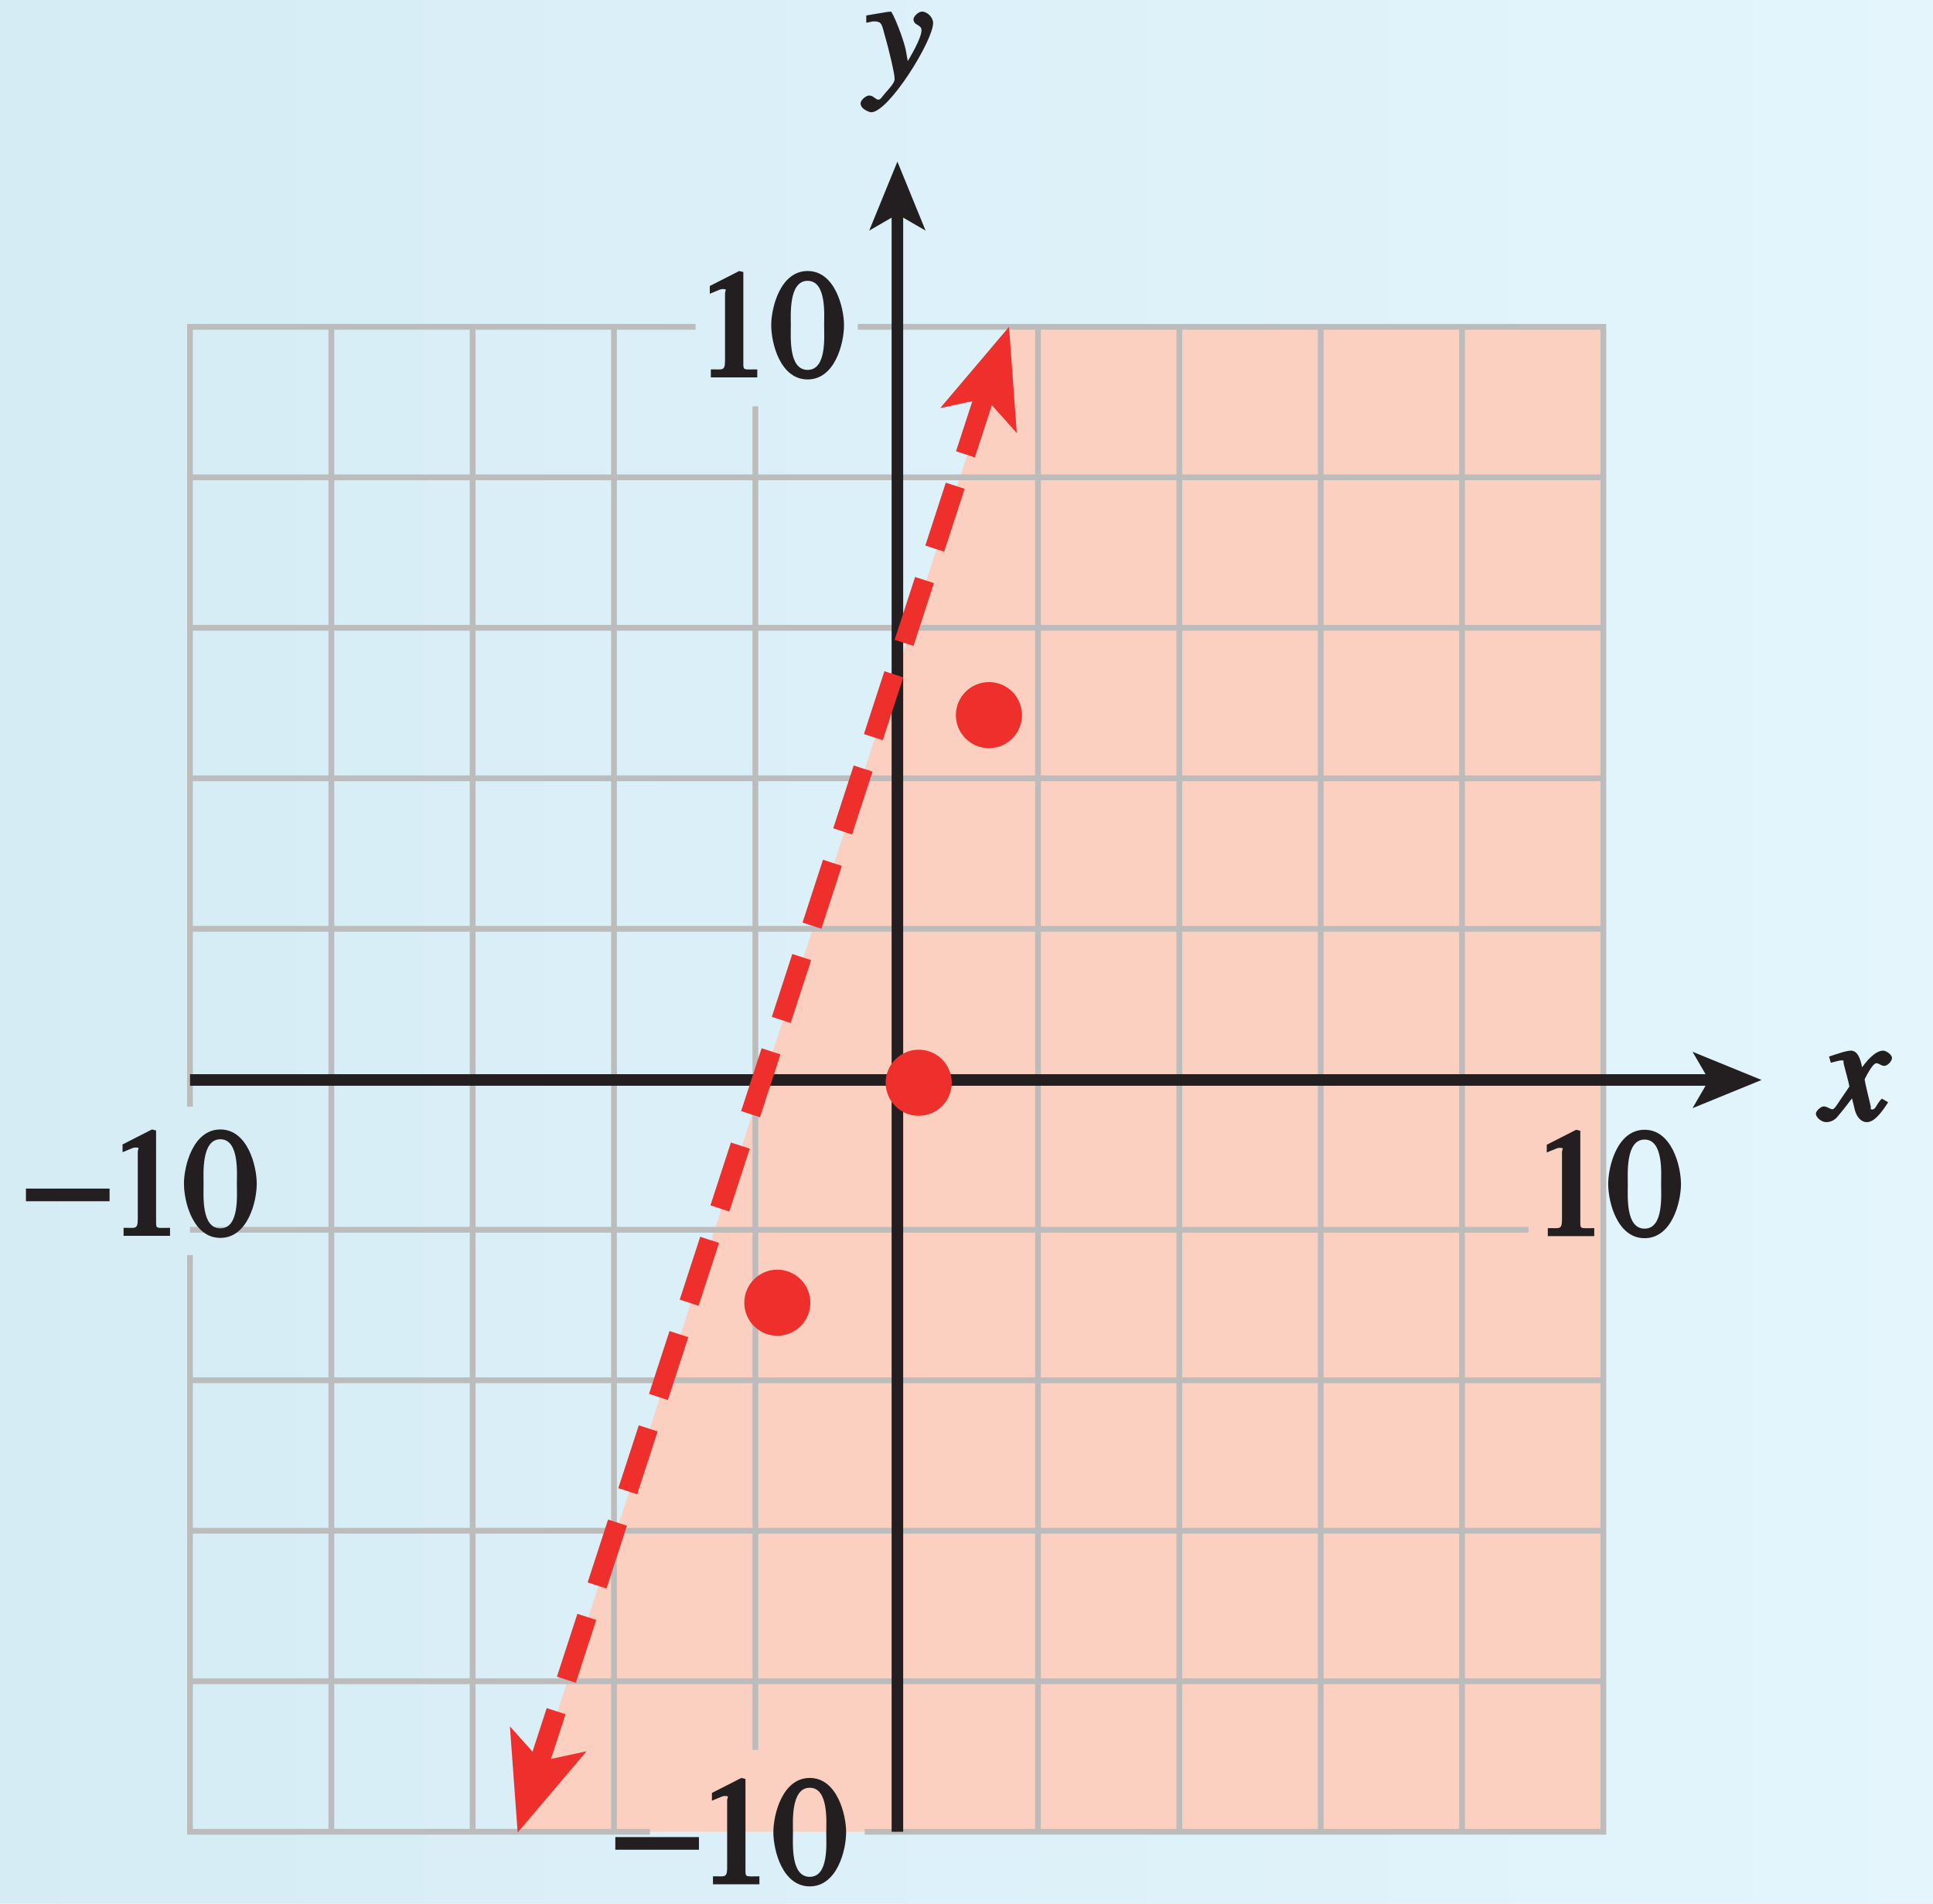
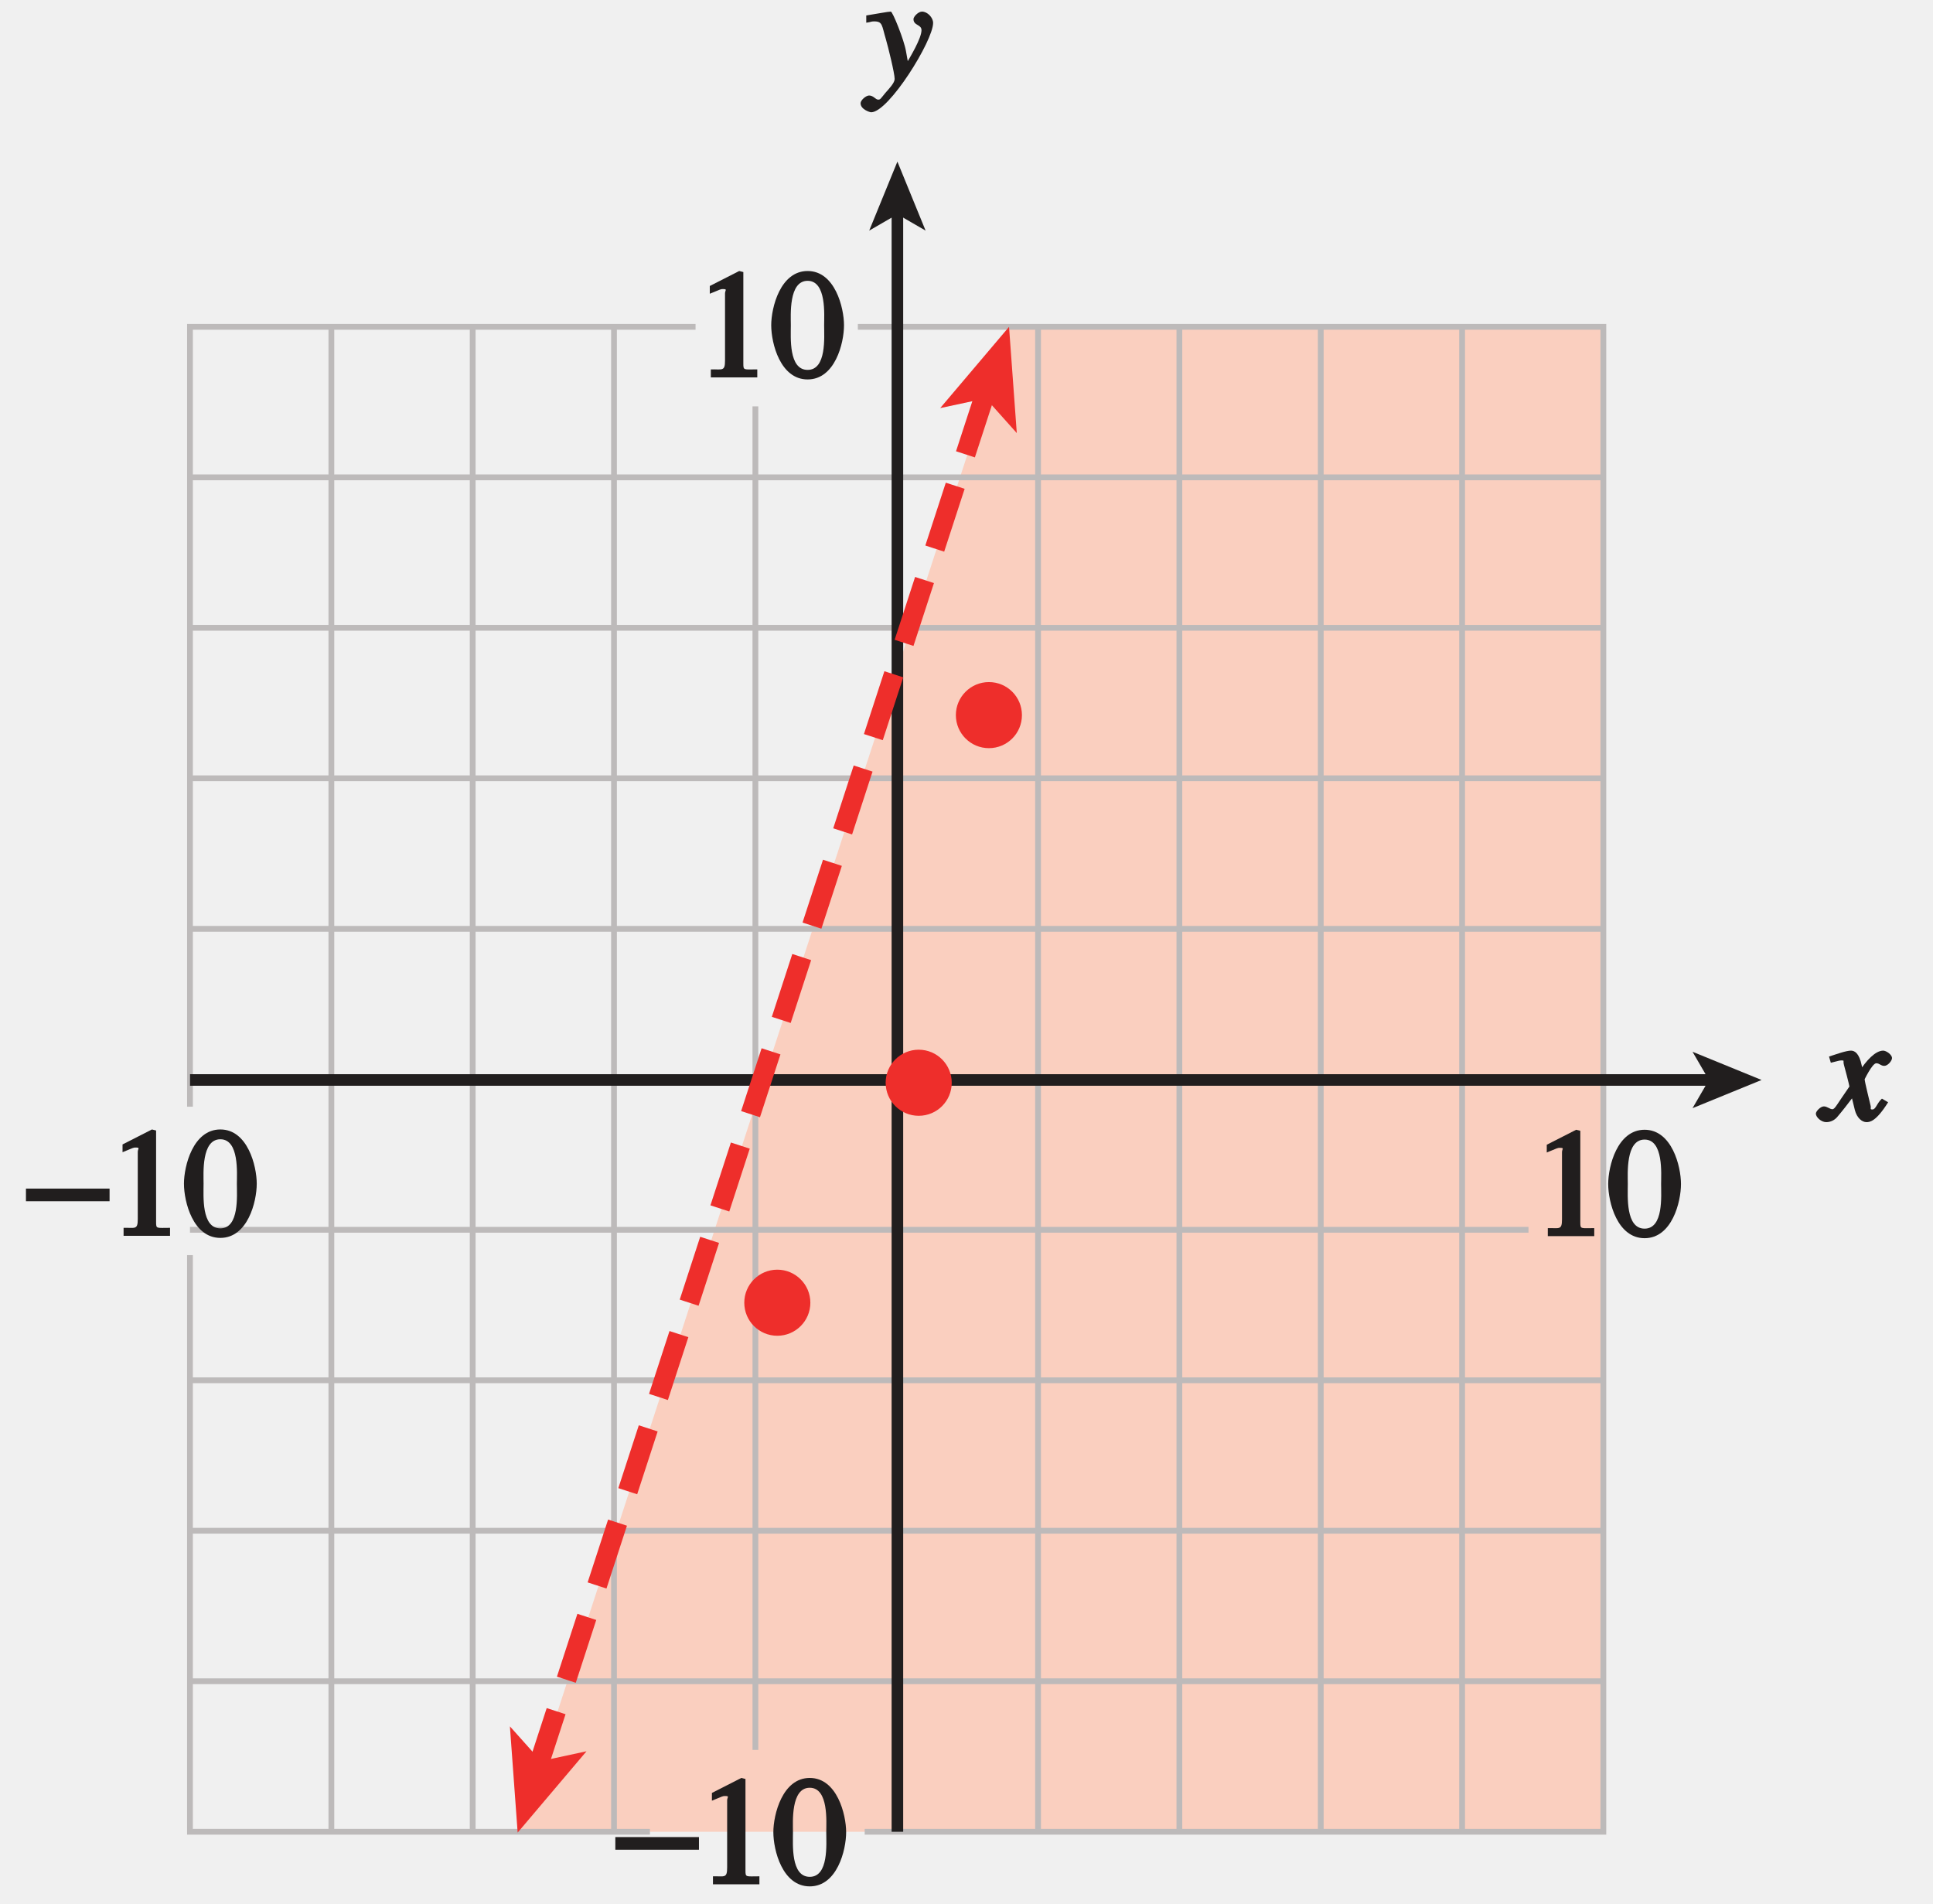
- <svg xmlns="http://www.w3.org/2000/svg" xmlns:xlink="http://www.w3.org/1999/xlink" width="117.014pt" height="115.2pt" viewBox="0 0 117.014 115.2" version="1.1">
-   <defs>
-     <g>
+ <svg xmlns="http://www.w3.org/2000/svg" xmlns:xlink="http://www.w3.org/1999/xlink" width="117.014pt" height="115.2pt" viewBox="0 0 117.014 115.2" version="1.1" id="svg2">
+   <defs id="defs4">
+     <g id="g6">
      <symbol overflow="visible" id="glyph0-0">
-         <path style="stroke:none;" d="" />
+         <path style="stroke:none;" d="" id="path9" />
      </symbol>
      <symbol overflow="visible" id="glyph0-1">
-         <path style="stroke:none;" d="M 0.094 -2.094 L 4.984 -2.094 L 4.984 -2.859 L -0.078 -2.859 L -0.078 -2.094 Z M 0.094 -2.094 " />
+         <path style="stroke:none;" d="M 0.094 -2.094 L 4.984 -2.094 L 4.984 -2.859 L -0.078 -2.859 L -0.078 -2.094 Z M 0.094 -2.094 " id="path12" />
      </symbol>
      <symbol overflow="visible" id="glyph1-0">
-         <path style="stroke:none;" d="" />
+         <path style="stroke:none;" d="" id="path15" />
      </symbol>
      <symbol overflow="visible" id="glyph1-1">
-         <path style="stroke:none;" d="M 1.062 0 L 3.703 0 L 3.703 -0.484 C 2.875 -0.484 2.859 -0.406 2.859 -0.844 L 2.859 -6.375 L 2.609 -6.438 L 0.828 -5.531 L 0.828 -5.062 C 1.5 -5.344 1.5 -5.344 1.609 -5.344 C 1.922 -5.344 1.75 -5.281 1.75 -5.078 L 1.75 -1.016 C 1.75 -0.344 1.578 -0.5 0.891 -0.484 L 0.891 0 Z M 1.062 0 " />
+         <path style="stroke:none;" d="M 1.062 0 L 3.703 0 L 3.703 -0.484 C 2.875 -0.484 2.859 -0.406 2.859 -0.844 L 2.859 -6.375 L 2.609 -6.438 L 0.828 -5.531 L 0.828 -5.062 C 1.5 -5.344 1.5 -5.344 1.609 -5.344 C 1.922 -5.344 1.75 -5.281 1.75 -5.078 L 1.75 -1.016 C 1.75 -0.344 1.578 -0.5 0.891 -0.484 L 0.891 0 Z M 1.062 0 " id="path18" />
      </symbol>
      <symbol overflow="visible" id="glyph1-2">
-         <path style="stroke:none;" d="M 2.25 -5.844 C 3.406 -5.844 3.25 -3.766 3.25 -3.156 C 3.25 -2.438 3.406 -0.453 2.25 -0.453 C 1.094 -0.453 1.234 -2.422 1.234 -3.156 C 1.234 -3.766 1.094 -5.844 2.25 -5.844 Z M 2.25 -6.438 C 0.594 -6.438 0.047 -4.219 0.047 -3.156 C 0.047 -2.062 0.594 0.125 2.25 0.125 C 3.906 0.125 4.453 -2.062 4.453 -3.156 C 4.453 -4.219 3.906 -6.438 2.25 -6.438 Z M 2.25 -6.438 " />
+         <path style="stroke:none;" d="M 2.25 -5.844 C 3.406 -5.844 3.25 -3.766 3.25 -3.156 C 3.25 -2.438 3.406 -0.453 2.25 -0.453 C 1.094 -0.453 1.234 -2.422 1.234 -3.156 C 1.234 -3.766 1.094 -5.844 2.25 -5.844 Z M 2.25 -6.438 C 0.594 -6.438 0.047 -4.219 0.047 -3.156 C 0.047 -2.062 0.594 0.125 2.25 0.125 C 3.906 0.125 4.453 -2.062 4.453 -3.156 C 4.453 -4.219 3.906 -6.438 2.25 -6.438 Z M 2.25 -6.438 " id="path21" />
      </symbol>
      <symbol overflow="visible" id="glyph2-0">
-         <path style="stroke:none;" d="" />
+         <path style="stroke:none;" d="" id="path24" />
      </symbol>
      <symbol overflow="visible" id="glyph2-1">
-         <path style="stroke:none;" d="M 0.141 -3.594 C 0.25 -3.625 0.312 -3.641 0.438 -3.641 C 0.953 -3.641 0.891 -3.391 1.141 -2.562 C 1.281 -2.078 1.672 -0.5 1.672 -0.156 C 1.672 0.078 1.344 0.422 1.109 0.688 C 0.812 1.047 0.812 1.094 0.672 1.094 C 0.516 1.094 0.391 0.844 0.125 0.844 C -0.062 0.844 -0.391 1.125 -0.391 1.312 C -0.391 1.688 0.172 1.859 0.25 1.859 C 1.312 1.859 4 -2.469 4 -3.547 C 4 -3.875 3.656 -4.234 3.328 -4.234 C 3.094 -4.234 2.812 -3.922 2.812 -3.781 C 2.812 -3.375 3.297 -3.469 3.297 -3.109 C 3.297 -2.625 2.641 -1.516 2.25 -0.875 L 2.547 -0.781 L 2.359 -1.828 C 2.25 -2.5 1.547 -4.25 1.438 -4.234 C 1.266 -4.234 0.562 -4.094 -0.047 -4 L -0.047 -3.562 Z M 0.141 -3.594 " />
+         <path style="stroke:none;" d="M 0.141 -3.594 C 0.25 -3.625 0.312 -3.641 0.438 -3.641 C 0.953 -3.641 0.891 -3.391 1.141 -2.562 C 1.281 -2.078 1.672 -0.5 1.672 -0.156 C 1.672 0.078 1.344 0.422 1.109 0.688 C 0.812 1.047 0.812 1.094 0.672 1.094 C 0.516 1.094 0.391 0.844 0.125 0.844 C -0.062 0.844 -0.391 1.125 -0.391 1.312 C -0.391 1.688 0.172 1.859 0.25 1.859 C 1.312 1.859 4 -2.469 4 -3.547 C 4 -3.875 3.656 -4.234 3.328 -4.234 C 3.094 -4.234 2.812 -3.922 2.812 -3.781 C 2.812 -3.375 3.297 -3.469 3.297 -3.109 C 3.297 -2.625 2.641 -1.516 2.25 -0.875 L 2.547 -0.781 L 2.359 -1.828 C 2.25 -2.5 1.547 -4.25 1.438 -4.234 C 1.266 -4.234 0.562 -4.094 -0.047 -4 L -0.047 -3.562 Z M 0.141 -3.594 " id="path27" />
      </symbol>
      <symbol overflow="visible" id="glyph2-2">
-         <path style="stroke:none;" d="M 3.484 -1.234 C 3.25 -0.969 3.188 -0.672 3 -0.672 C 2.828 -0.672 2.938 -0.75 2.891 -0.906 C 2.844 -1.125 2.531 -2.344 2.531 -2.516 L 2.484 -2.406 C 2.484 -2.406 2.984 -3.469 3.234 -3.469 C 3.438 -3.469 3.5 -3.312 3.719 -3.312 C 3.938 -3.312 4.188 -3.625 4.188 -3.781 C 4.188 -4 3.828 -4.234 3.656 -4.234 C 3.188 -4.234 2.641 -3.656 2.172 -2.922 L 2.469 -2.812 L 2.359 -3.312 C 2.203 -4.109 1.906 -4.234 1.703 -4.234 C 1.406 -4.234 0.812 -4.016 0.375 -3.875 L 0.484 -3.5 C 0.906 -3.609 1.031 -3.641 1.109 -3.641 C 1.344 -3.641 1.203 -3.641 1.281 -3.359 C 1.297 -3.328 1.609 -2.125 1.609 -2.062 C 0.844 -0.969 0.734 -0.688 0.578 -0.688 C 0.422 -0.688 0.266 -0.859 0.062 -0.859 C -0.141 -0.859 -0.422 -0.562 -0.422 -0.422 C -0.422 -0.203 -0.094 0.094 0.203 0.094 C 0.484 0.094 0.703 -0.031 0.859 -0.203 C 1.156 -0.547 1.531 -1.031 1.766 -1.344 L 1.938 -0.641 C 2.062 -0.156 2.375 0.094 2.641 0.094 C 2.844 0.094 3.219 0.062 3.953 -1.109 L 3.578 -1.328 Z M 3.484 -1.234 " />
+         <path style="stroke:none;" d="M 3.484 -1.234 C 3.25 -0.969 3.188 -0.672 3 -0.672 C 2.828 -0.672 2.938 -0.75 2.891 -0.906 C 2.844 -1.125 2.531 -2.344 2.531 -2.516 L 2.484 -2.406 C 2.484 -2.406 2.984 -3.469 3.234 -3.469 C 3.438 -3.469 3.5 -3.312 3.719 -3.312 C 3.938 -3.312 4.188 -3.625 4.188 -3.781 C 4.188 -4 3.828 -4.234 3.656 -4.234 C 3.188 -4.234 2.641 -3.656 2.172 -2.922 L 2.469 -2.812 L 2.359 -3.312 C 2.203 -4.109 1.906 -4.234 1.703 -4.234 C 1.406 -4.234 0.812 -4.016 0.375 -3.875 L 0.484 -3.5 C 0.906 -3.609 1.031 -3.641 1.109 -3.641 C 1.344 -3.641 1.203 -3.641 1.281 -3.359 C 1.297 -3.328 1.609 -2.125 1.609 -2.062 C 0.844 -0.969 0.734 -0.688 0.578 -0.688 C 0.422 -0.688 0.266 -0.859 0.062 -0.859 C -0.141 -0.859 -0.422 -0.562 -0.422 -0.422 C -0.422 -0.203 -0.094 0.094 0.203 0.094 C 0.484 0.094 0.703 -0.031 0.859 -0.203 C 1.156 -0.547 1.531 -1.031 1.766 -1.344 L 1.938 -0.641 C 2.062 -0.156 2.375 0.094 2.641 0.094 C 2.844 0.094 3.219 0.062 3.953 -1.109 L 3.578 -1.328 Z M 3.484 -1.234 " id="path30" />
      </symbol>
    </g>
    <linearGradient id="linear0" gradientUnits="userSpaceOnUse" x1="164.708" y1="128" x2="247.457" y2="128" gradientTransform="matrix(1.4141,0,0,0.6033,-232.9142,-25.6)">
-       <stop offset="0" style="stop-color:rgb(83.775%,92.63%,96.068%);stop-opacity:1;" />
-       <stop offset="0.062" style="stop-color:rgb(83.949%,92.747%,96.162%);stop-opacity:1;" />
-       <stop offset="0.125" style="stop-color:rgb(84.297%,92.981%,96.349%);stop-opacity:1;" />
-       <stop offset="0.188" style="stop-color:rgb(84.645%,93.216%,96.536%);stop-opacity:1;" />
-       <stop offset="0.25" style="stop-color:rgb(84.991%,93.448%,96.722%);stop-opacity:1;" />
-       <stop offset="0.312" style="stop-color:rgb(85.342%,93.683%,96.909%);stop-opacity:1;" />
-       <stop offset="0.375" style="stop-color:rgb(85.692%,93.918%,97.096%);stop-opacity:1;" />
-       <stop offset="0.438" style="stop-color:rgb(86.043%,94.153%,97.282%);stop-opacity:1;" />
-       <stop offset="0.5" style="stop-color:rgb(86.395%,94.388%,97.472%);stop-opacity:1;" />
-       <stop offset="0.562" style="stop-color:rgb(86.746%,94.623%,97.658%);stop-opacity:1;" />
-       <stop offset="0.625" style="stop-color:rgb(87.099%,94.858%,97.844%);stop-opacity:1;" />
-       <stop offset="0.688" style="stop-color:rgb(87.453%,95.094%,98.032%);stop-opacity:1;" />
-       <stop offset="0.75" style="stop-color:rgb(87.807%,95.329%,98.219%);stop-opacity:1;" />
-       <stop offset="0.812" style="stop-color:rgb(88.162%,95.566%,98.407%);stop-opacity:1;" />
-       <stop offset="0.875" style="stop-color:rgb(88.516%,95.801%,98.595%);stop-opacity:1;" />
-       <stop offset="0.938" style="stop-color:rgb(88.873%,96.037%,98.781%);stop-opacity:1;" />
-       <stop offset="1" style="stop-color:rgb(89.23%,96.275%,98.97%);stop-opacity:1;" />
+       <stop offset="0" style="stop-color:rgb(83.775%,92.63%,96.068%);stop-opacity:1;" id="stop33" />
+       <stop offset="0.062" style="stop-color:rgb(83.949%,92.747%,96.162%);stop-opacity:1;" id="stop35" />
+       <stop offset="0.125" style="stop-color:rgb(84.297%,92.981%,96.349%);stop-opacity:1;" id="stop37" />
+       <stop offset="0.188" style="stop-color:rgb(84.645%,93.216%,96.536%);stop-opacity:1;" id="stop39" />
+       <stop offset="0.25" style="stop-color:rgb(84.991%,93.448%,96.722%);stop-opacity:1;" id="stop41" />
+       <stop offset="0.312" style="stop-color:rgb(85.342%,93.683%,96.909%);stop-opacity:1;" id="stop43" />
+       <stop offset="0.375" style="stop-color:rgb(85.692%,93.918%,97.096%);stop-opacity:1;" id="stop45" />
+       <stop offset="0.438" style="stop-color:rgb(86.043%,94.153%,97.282%);stop-opacity:1;" id="stop47" />
+       <stop offset="0.5" style="stop-color:rgb(86.395%,94.388%,97.472%);stop-opacity:1;" id="stop49" />
+       <stop offset="0.562" style="stop-color:rgb(86.746%,94.623%,97.658%);stop-opacity:1;" id="stop51" />
+       <stop offset="0.625" style="stop-color:rgb(87.099%,94.858%,97.844%);stop-opacity:1;" id="stop53" />
+       <stop offset="0.688" style="stop-color:rgb(87.453%,95.094%,98.032%);stop-opacity:1;" id="stop55" />
+       <stop offset="0.75" style="stop-color:rgb(87.807%,95.329%,98.219%);stop-opacity:1;" id="stop57" />
+       <stop offset="0.812" style="stop-color:rgb(88.162%,95.566%,98.407%);stop-opacity:1;" id="stop59" />
+       <stop offset="0.875" style="stop-color:rgb(88.516%,95.801%,98.595%);stop-opacity:1;" id="stop61" />
+       <stop offset="0.938" style="stop-color:rgb(88.873%,96.037%,98.781%);stop-opacity:1;" id="stop63" />
+       <stop offset="1" style="stop-color:rgb(89.23%,96.275%,98.97%);stop-opacity:1;" id="stop65" />
    </linearGradient>
    <clipPath id="clip1">
-       <path d="M 1.086 71 L 7 71 L 7 73 L 1.086 73 Z M 1.086 71 " />
+       <path d="M 1.086 71 L 7 71 L 7 73 L 1.086 73 Z M 1.086 71 " id="path68" />
    </clipPath>
  </defs>
-   <g id="surface1">
-     <path style=" stroke:none;fill-rule:nonzero;fill:url(#linear0);" d="M 0 0 L 0 115.199 L 117.016 115.199 L 117.016 0 Z M 0 0 " />
-     <path style=" stroke:none;fill-rule:nonzero;fill:rgb(98.671%,81.602%,75.801%);fill-opacity:1;" d="M 61.082 19.781 L 97.059 19.781 L 97.059 110.863 L 31.379 110.863 L 61.082 19.781 " />
-     <path style="fill:none;stroke-width:0.35;stroke-linecap:butt;stroke-linejoin:miter;stroke:rgb(74.12%,73.648%,73.766%);stroke-opacity:1;stroke-miterlimit:4;" d="M 543.344 215.419 L 588.473 215.419 L 588.473 124.337 L 543.758 124.337 M 502.914 168.22 L 502.914 215.419 L 533.52 215.419 M 530.758 124.337 L 502.914 124.337 L 502.914 159.235 M 502.914 206.309 L 588.473 206.309 M 502.914 197.204 L 588.473 197.204 M 502.914 188.095 L 588.473 188.095 M 502.914 178.985 L 588.473 178.985 M 502.914 169.88 L 588.473 169.88 M 502.914 160.77 L 583.942 160.77 M 502.914 151.661 L 588.473 151.661 M 502.914 142.555 L 588.473 142.555 M 502.914 133.446 L 588.473 133.446 M 511.473 124.337 L 511.473 215.419 M 520.027 124.337 L 520.027 215.419 M 528.582 124.337 L 528.582 215.419 M 537.141 129.29 L 537.141 210.606 M 545.695 124.337 L 545.695 215.419 M 554.25 124.337 L 554.25 215.419 M 562.805 208.817 L 562.805 215.419 M 562.805 124.337 L 562.805 208.817 M 571.363 124.337 L 571.363 215.419 M 579.918 124.337 L 579.918 215.419 " transform="matrix(1,0,0,-1,-491.4142,235.2)" />
-     <path style=" stroke:none;fill-rule:nonzero;fill:rgb(93.61%,18.434%,17.378%);fill-opacity:1;" d="M 57.863 43.281 C 57.863 44.387 58.762 45.281 59.863 45.281 C 60.973 45.281 61.863 44.387 61.863 43.281 C 61.863 42.18 60.973 41.281 59.863 41.281 C 58.762 41.281 57.863 42.18 57.863 43.281 " />
-     <path style=" stroke:none;fill-rule:nonzero;fill:rgb(93.61%,18.434%,17.378%);fill-opacity:1;" d="M 45.055 78.844 C 45.055 79.949 45.949 80.844 47.055 80.844 C 48.156 80.844 49.055 79.949 49.055 78.844 C 49.055 77.742 48.156 76.844 47.055 76.844 C 45.949 76.844 45.055 77.742 45.055 78.844 " />
-     <g clip-path="url(#clip1)" clip-rule="nonzero">
-       <g style="fill:rgb(13.73%,12.16%,12.549%);fill-opacity:1;">
-         <use xlink:href="#glyph0-1" x="1.649" y="74.796" />
-       </g>
+   <path id="path73" d="m 61.082,19.781 35.977,0 0,91.082 -65.68,0 29.703,-91.082" style="fill:#facfbf;fill-opacity:1;fill-rule:nonzero;stroke:none" />
+   <path id="path75" d="m 51.93,19.781 45.129,0 0,91.082 -44.715,0 M 11.5,66.98 l 0,-47.199 30.605,0 m -2.762,91.082 -27.844,0 0,-34.898 m 0,-47.074 85.559,0 M 11.5,37.996 l 85.559,0 M 11.5,47.105 l 85.559,0 M 11.5,56.215 l 85.559,0 M 11.5,65.32 l 85.559,0 M 11.5,74.43 l 81.027,0 M 11.5,83.539 l 85.559,0 M 11.5,92.645 l 85.559,0 M 11.5,101.754 l 85.559,0 m -77,9.109 0,-91.082 m 8.555,91.082 0,-91.082 m 8.555,91.082 0,-91.082 m 8.559,86.129 0,-81.316 m 8.555,86.27 0,-91.082 m 8.555,91.082 0,-91.082 m 8.555,6.602 0,-6.602 m 0,91.082 0,-84.48 m 8.559,84.48 0,-91.082 m 8.555,91.082 0,-91.082" style="fill:none;stroke:#bdbaba;stroke-width:0.35;stroke-linecap:butt;stroke-linejoin:miter;stroke-miterlimit:4;stroke-opacity:1" />
+   <path id="path77" d="m 57.863,43.281 c 0,1.105 0.898,2 2,2 1.109,0 2,-0.895 2,-2 0,-1.102 -0.891,-2 -2,-2 -1.102,0 -2,0.898 -2,2" style="fill:#ee2e2b;fill-opacity:1;fill-rule:nonzero;stroke:none" />
+   <path id="path79" d="m 45.055,78.844 c 0,1.105 0.895,2 2,2 1.102,0 2,-0.895 2,-2 0,-1.102 -0.898,-2 -2,-2 -1.105,0 -2,0.898 -2,2" style="fill:#ee2e2b;fill-opacity:1;fill-rule:nonzero;stroke:none" />
+   <g style="clip-rule:nonzero" id="g81" clip-path="url(#clip1)">
+     <g id="g83" style="fill:#211e1e;fill-opacity:1">
+       <use height="100%" width="100%" id="use85" y="74.796" x="1.649" xlink:href="#glyph0-1" />
    </g>
-     <g style="fill:rgb(13.73%,12.16%,12.549%);fill-opacity:1;">
-       <use xlink:href="#glyph1-1" x="6.59" y="74.796" />
-       <use xlink:href="#glyph1-2" x="11.089" y="74.796" />
-     </g>
-     <g style="fill:rgb(13.73%,12.16%,12.549%);fill-opacity:1;">
-       <use xlink:href="#glyph1-1" x="92.805" y="74.814" />
-       <use xlink:href="#glyph1-2" x="97.305" y="74.814" />
-     </g>
-     <g style="fill:rgb(13.73%,12.16%,12.549%);fill-opacity:1;">
-       <use xlink:href="#glyph1-1" x="42.139" y="22.84" />
-       <use xlink:href="#glyph1-2" x="46.639" y="22.84" />
-     </g>
-     <g style="fill:rgb(13.73%,12.16%,12.549%);fill-opacity:1;">
-       <use xlink:href="#glyph0-1" x="37.327" y="114.044" />
-     </g>
-     <g style="fill:rgb(13.73%,12.16%,12.549%);fill-opacity:1;">
-       <use xlink:href="#glyph1-1" x="42.268" y="114.044" />
-       <use xlink:href="#glyph1-2" x="46.768" y="114.044" />
-     </g>
-     <g style="fill:rgb(13.73%,12.16%,12.549%);fill-opacity:1;">
-       <use xlink:href="#glyph2-1" x="52.486" y="4.936" />
-     </g>
-     <path style="fill:none;stroke-width:0.7;stroke-linecap:butt;stroke-linejoin:miter;stroke:rgb(13.73%,12.16%,12.549%);stroke-opacity:1;stroke-miterlimit:4;" d="M 545.738 124.337 L 545.738 222.454 " transform="matrix(1,0,0,-1,-491.4142,235.2)" />
-     <path style=" stroke:none;fill-rule:nonzero;fill:rgb(13.73%,12.16%,12.549%);fill-opacity:1;" d="M 54.324 9.781 L 56.031 13.957 L 54.324 12.969 L 52.617 13.957 L 54.324 9.781 " />
-     <g style="fill:rgb(13.73%,12.16%,12.549%);fill-opacity:1;">
-       <use xlink:href="#glyph2-2" x="110.345" y="67.821" />
-     </g>
-     <path style="fill:none;stroke-width:0.7;stroke-linecap:butt;stroke-linejoin:miter;stroke:rgb(13.73%,12.16%,12.549%);stroke-opacity:1;stroke-miterlimit:4;" d="M 595.086 169.837 L 502.918 169.837 " transform="matrix(1,0,0,-1,-491.4142,235.2)" />
-     <path style=" stroke:none;fill-rule:nonzero;fill:rgb(13.73%,12.16%,12.549%);fill-opacity:1;" d="M 106.637 65.363 L 102.457 67.07 L 103.449 65.363 L 102.457 63.656 L 106.637 65.363 " />
-     <path style=" stroke:none;fill-rule:nonzero;fill:rgb(93.61%,18.434%,17.378%);fill-opacity:1;" d="M 53.613 65.531 C 53.613 66.637 54.512 67.531 55.613 67.531 C 56.723 67.531 57.613 66.637 57.613 65.531 C 57.613 64.43 56.723 63.531 55.613 63.531 C 54.512 63.531 53.613 64.43 53.613 65.531 " />
-     <path style="fill:none;stroke-width:1.2;stroke-linecap:butt;stroke-linejoin:miter;stroke:rgb(93.61%,18.434%,17.378%);stroke-opacity:1;stroke-dasharray:4,2;stroke-miterlimit:4;" d="M 523.84 127.833 L 551.184 211.774 " transform="matrix(1,0,0,-1,-491.4142,235.2)" />
-     <path style=" stroke:none;fill-rule:nonzero;fill:rgb(93.61%,18.434%,17.378%);fill-opacity:1;" d="M 61.082 19.781 L 61.551 26.211 L 59.672 24.109 L 56.914 24.699 L 61.082 19.781 " />
-     <path style=" stroke:none;fill-rule:nonzero;fill:rgb(93.61%,18.434%,17.378%);fill-opacity:1;" d="M 31.336 110.914 L 30.867 104.484 L 32.746 106.586 L 35.504 105.992 L 31.336 110.914 " />
-     <path style="fill:none;stroke-width:0.5;stroke-linecap:butt;stroke-linejoin:miter;stroke:rgb(100%,100%,100%);stroke-opacity:1;stroke-miterlimit:10;" d="M 42 804.001 L 42 780.001 M 0 762.001 L 24 762.001 M 654 804.001 L 654 780.001 M 696 762.001 L 672 762.001 M 42 0.001 L 42 24.001 M 0 42.001 L 24 42.001 M 654 0.001 L 654 24.001 M 696 42.001 L 672 42.001 " transform="matrix(1,0,0,-1,-491.4142,235.2)" />
-     <path style="fill:none;stroke-width:0.25;stroke-linecap:butt;stroke-linejoin:miter;stroke:rgb(0%,0%,0%);stroke-opacity:1;stroke-miterlimit:10;" d="M 42 804.001 L 42 780.001 M 0 762.001 L 24 762.001 M 654 804.001 L 654 780.001 M 696 762.001 L 672 762.001 M 42 0.001 L 42 24.001 M 0 42.001 L 24 42.001 M 654 0.001 L 654 24.001 M 696 42.001 L 672 42.001 " transform="matrix(1,0,0,-1,-491.4142,235.2)" />
-     <path style="fill:none;stroke-width:0.5;stroke-linecap:butt;stroke-linejoin:miter;stroke:rgb(100%,100%,100%);stroke-opacity:1;stroke-miterlimit:10;" d="M 324 792.001 L 372 792.001 M 324 12.001 L 372 12.001 M 12 426.001 L 12 378.001 M 684 426.001 L 684 378.001 M 348 804.001 L 348 780.001 M 348 24.001 L 348 0.001 M 0 402.001 L 24 402.001 M 672 402.001 L 696 402.001 M 348 792.001 L 354 792.001 C 354 788.688 351.313 786.001 348 786.001 C 344.688 786.001 342 788.688 342 792.001 C 342 795.313 344.688 798.001 348 798.001 C 351.313 798.001 354 795.313 354 792.001 M 348 12.001 L 354 12.001 C 354 8.688 351.313 6.001 348 6.001 C 344.688 6.001 342 8.688 342 12.001 C 342 15.313 344.688 18.001 348 18.001 C 351.313 18.001 354 15.313 354 12.001 M 12 402.001 L 18 402.001 C 18 398.688 15.313 396.001 12 396.001 C 8.688 396.001 6 398.688 6 402.001 C 6 405.313 8.688 408.001 12 408.001 C 15.313 408.001 18 405.313 18 402.001 M 684 402.001 L 690 402.001 C 690 398.688 687.313 396.001 684 396.001 C 680.688 396.001 678 398.688 678 402.001 C 678 405.313 680.688 408.001 684 408.001 C 687.313 408.001 690 405.313 690 402.001 " transform="matrix(1,0,0,-1,-491.4142,235.2)" />
-     <path style="fill:none;stroke-width:0.25;stroke-linecap:butt;stroke-linejoin:miter;stroke:rgb(0%,0%,0%);stroke-opacity:1;stroke-miterlimit:10;" d="M 324 792.001 L 372 792.001 M 324 12.001 L 372 12.001 M 12 426.001 L 12 378.001 M 684 426.001 L 684 378.001 M 348 804.001 L 348 780.001 M 348 24.001 L 348 0.001 M 0 402.001 L 24 402.001 M 672 402.001 L 696 402.001 M 348 792.001 L 354 792.001 C 354 788.688 351.313 786.001 348 786.001 C 344.688 786.001 342 788.688 342 792.001 C 342 795.313 344.688 798.001 348 798.001 C 351.313 798.001 354 795.313 354 792.001 M 348 12.001 L 354 12.001 C 354 8.688 351.313 6.001 348 6.001 C 344.688 6.001 342 8.688 342 12.001 C 342 15.313 344.688 18.001 348 18.001 C 351.313 18.001 354 15.313 354 12.001 M 12 402.001 L 18 402.001 C 18 398.688 15.313 396.001 12 396.001 C 8.688 396.001 6 398.688 6 402.001 C 6 405.313 8.688 408.001 12 408.001 C 15.313 408.001 18 405.313 18 402.001 M 684 402.001 L 690 402.001 C 690 398.688 687.313 396.001 684 396.001 C 680.688 396.001 678 398.688 678 402.001 C 678 405.313 680.688 408.001 684 408.001 C 687.313 408.001 690 405.313 690 402.001 " transform="matrix(1,0,0,-1,-491.4142,235.2)" />
  </g>
+   <g id="g87" style="fill:#211e1e;fill-opacity:1">
+     <use height="100%" width="100%" id="use89" y="74.796" x="6.59" xlink:href="#glyph1-1" />
+     <use height="100%" width="100%" id="use91" y="74.796" x="11.089" xlink:href="#glyph1-2" />
+   </g>
+   <g id="g93" style="fill:#211e1e;fill-opacity:1">
+     <use height="100%" width="100%" id="use95" y="74.814" x="92.805" xlink:href="#glyph1-1" />
+     <use height="100%" width="100%" id="use97" y="74.814" x="97.305" xlink:href="#glyph1-2" />
+   </g>
+   <g id="g99" style="fill:#211e1e;fill-opacity:1">
+     <use height="100%" width="100%" id="use101" y="22.84" x="42.139" xlink:href="#glyph1-1" />
+     <use height="100%" width="100%" id="use103" y="22.84" x="46.639" xlink:href="#glyph1-2" />
+   </g>
+   <g id="g105" style="fill:#211e1e;fill-opacity:1">
+     <use height="100%" width="100%" id="use107" y="114.044" x="37.327" xlink:href="#glyph0-1" />
+   </g>
+   <g id="g109" style="fill:#211e1e;fill-opacity:1">
+     <use height="100%" width="100%" id="use111" y="114.044" x="42.268" xlink:href="#glyph1-1" />
+     <use height="100%" width="100%" id="use113" y="114.044" x="46.768" xlink:href="#glyph1-2" />
+   </g>
+   <g id="g115" style="fill:#211e1e;fill-opacity:1">
+     <use height="100%" width="100%" id="use117" y="4.936" x="52.486" xlink:href="#glyph2-1" />
+   </g>
+   <path id="path119" d="m 54.324,110.863 0,-98.117" style="fill:none;stroke:#211e1e;stroke-width:0.7;stroke-linecap:butt;stroke-linejoin:miter;stroke-miterlimit:4;stroke-opacity:1" />
+   <path id="path121" d="M 54.324,9.781 56.031,13.957 54.324,12.969 52.617,13.957 54.324,9.781" style="fill:#211e1e;fill-opacity:1;fill-rule:nonzero;stroke:none" />
+   <g id="g123" style="fill:#211e1e;fill-opacity:1">
+     <use height="100%" width="100%" id="use125" y="67.821" x="110.345" xlink:href="#glyph2-2" />
+   </g>
+   <path id="path127" d="m 103.672,65.363 -92.168,0" style="fill:none;stroke:#211e1e;stroke-width:0.7;stroke-linecap:butt;stroke-linejoin:miter;stroke-miterlimit:4;stroke-opacity:1" />
+   <path id="path129" d="m 106.637,65.363 -4.18,1.707 0.992,-1.707 -0.992,-1.707 4.18,1.707" style="fill:#211e1e;fill-opacity:1;fill-rule:nonzero;stroke:none" />
+   <path id="path131" d="m 53.613,65.531 c 0,1.105 0.898,2 2,2 1.109,0 2,-0.895 2,-2 0,-1.102 -0.891,-2 -2,-2 -1.102,0 -2,0.898 -2,2" style="fill:#ee2e2b;fill-opacity:1;fill-rule:nonzero;stroke:none" />
+   <path id="path133" d="M 32.426,107.367 59.77,23.426" style="fill:none;stroke:#ee2e2b;stroke-width:1.2;stroke-linecap:butt;stroke-linejoin:miter;stroke-miterlimit:4;stroke-dasharray:4, 2;stroke-opacity:1" />
+   <path id="path135" d="m 61.082,19.781 0.469,6.43 -1.879,-2.102 -2.758,0.59 4.168,-4.918" style="fill:#ee2e2b;fill-opacity:1;fill-rule:nonzero;stroke:none" />
+   <path id="path137" d="m 31.336,110.914 -0.469,-6.43 1.879,2.102 2.758,-0.594 -4.168,4.922" style="fill:#ee2e2b;fill-opacity:1;fill-rule:nonzero;stroke:none" />
+   <path id="path139" d="m -449.414,-568.801 0,24 m -42,18 24,0 m 630,-42 0,24 m 42,18 -24,0 m -630,762 0,-24 m -42,-18 24,0 m 630,42 0,-24 m 42,-18 -24,0" style="fill:none;stroke:#ffffff;stroke-width:0.5;stroke-linecap:butt;stroke-linejoin:miter;stroke-miterlimit:10;stroke-opacity:1" />
+   <path id="path141" d="m -449.414,-568.801 0,24 m -42,18 24,0 m 630,-42 0,24 m 42,18 -24,0 m -630,762 0,-24 m -42,-18 24,0 m 630,42 0,-24 m 42,-18 -24,0" style="fill:none;stroke:#000000;stroke-width:0.25;stroke-linecap:butt;stroke-linejoin:miter;stroke-miterlimit:10;stroke-opacity:1" />
+   <path id="path143" d="m -167.414,-556.801 48,0 m -48,780 48,0 m -360,-414 0,48 m 672,-48 0,48 m -336,-426 0,24 m 0,756 0,24 m -348,-402 24,0 m 648,0 24,0 m -348,-390 6,0 c 0,3.312 -2.688,6 -6,6 -3.312,0 -6,-2.688 -6,-6 0,-3.312 2.688,-6 6,-6 3.312,0 6,2.688 6,6 m -6,780 6,0 c 0,3.312 -2.688,6 -6,6 -3.312,0 -6,-2.688 -6,-6 0,-3.312 2.688,-6 6,-6 3.312,0 6,2.688 6,6 m -342,-390 6,0 c 0,3.312 -2.688,6 -6,6 -3.312,0 -6,-2.688 -6,-6 0,-3.312 2.688,-6 6,-6 3.312,0 6,2.688 6,6 m 666,0 6,0 c 0,3.312 -2.688,6 -6,6 -3.312,0 -6,-2.688 -6,-6 0,-3.312 2.688,-6 6,-6 3.312,0 6,2.688 6,6" style="fill:none;stroke:#ffffff;stroke-width:0.5;stroke-linecap:butt;stroke-linejoin:miter;stroke-miterlimit:10;stroke-opacity:1" />
+   <path id="path145" d="m -167.414,-556.801 48,0 m -48,780 48,0 m -360,-414 0,48 m 672,-48 0,48 m -336,-426 0,24 m 0,756 0,24 m -348,-402 24,0 m 648,0 24,0 m -348,-390 6,0 c 0,3.312 -2.688,6 -6,6 -3.312,0 -6,-2.688 -6,-6 0,-3.312 2.688,-6 6,-6 3.312,0 6,2.688 6,6 m -6,780 6,0 c 0,3.312 -2.688,6 -6,6 -3.312,0 -6,-2.688 -6,-6 0,-3.312 2.688,-6 6,-6 3.312,0 6,2.688 6,6 m -342,-390 6,0 c 0,3.312 -2.688,6 -6,6 -3.312,0 -6,-2.688 -6,-6 0,-3.312 2.688,-6 6,-6 3.312,0 6,2.688 6,6 m 666,0 6,0 c 0,3.312 -2.688,6 -6,6 -3.312,0 -6,-2.688 -6,-6 0,-3.312 2.688,-6 6,-6 3.312,0 6,2.688 6,6" style="fill:none;stroke:#000000;stroke-width:0.25;stroke-linecap:butt;stroke-linejoin:miter;stroke-miterlimit:10;stroke-opacity:1" />
</svg>
